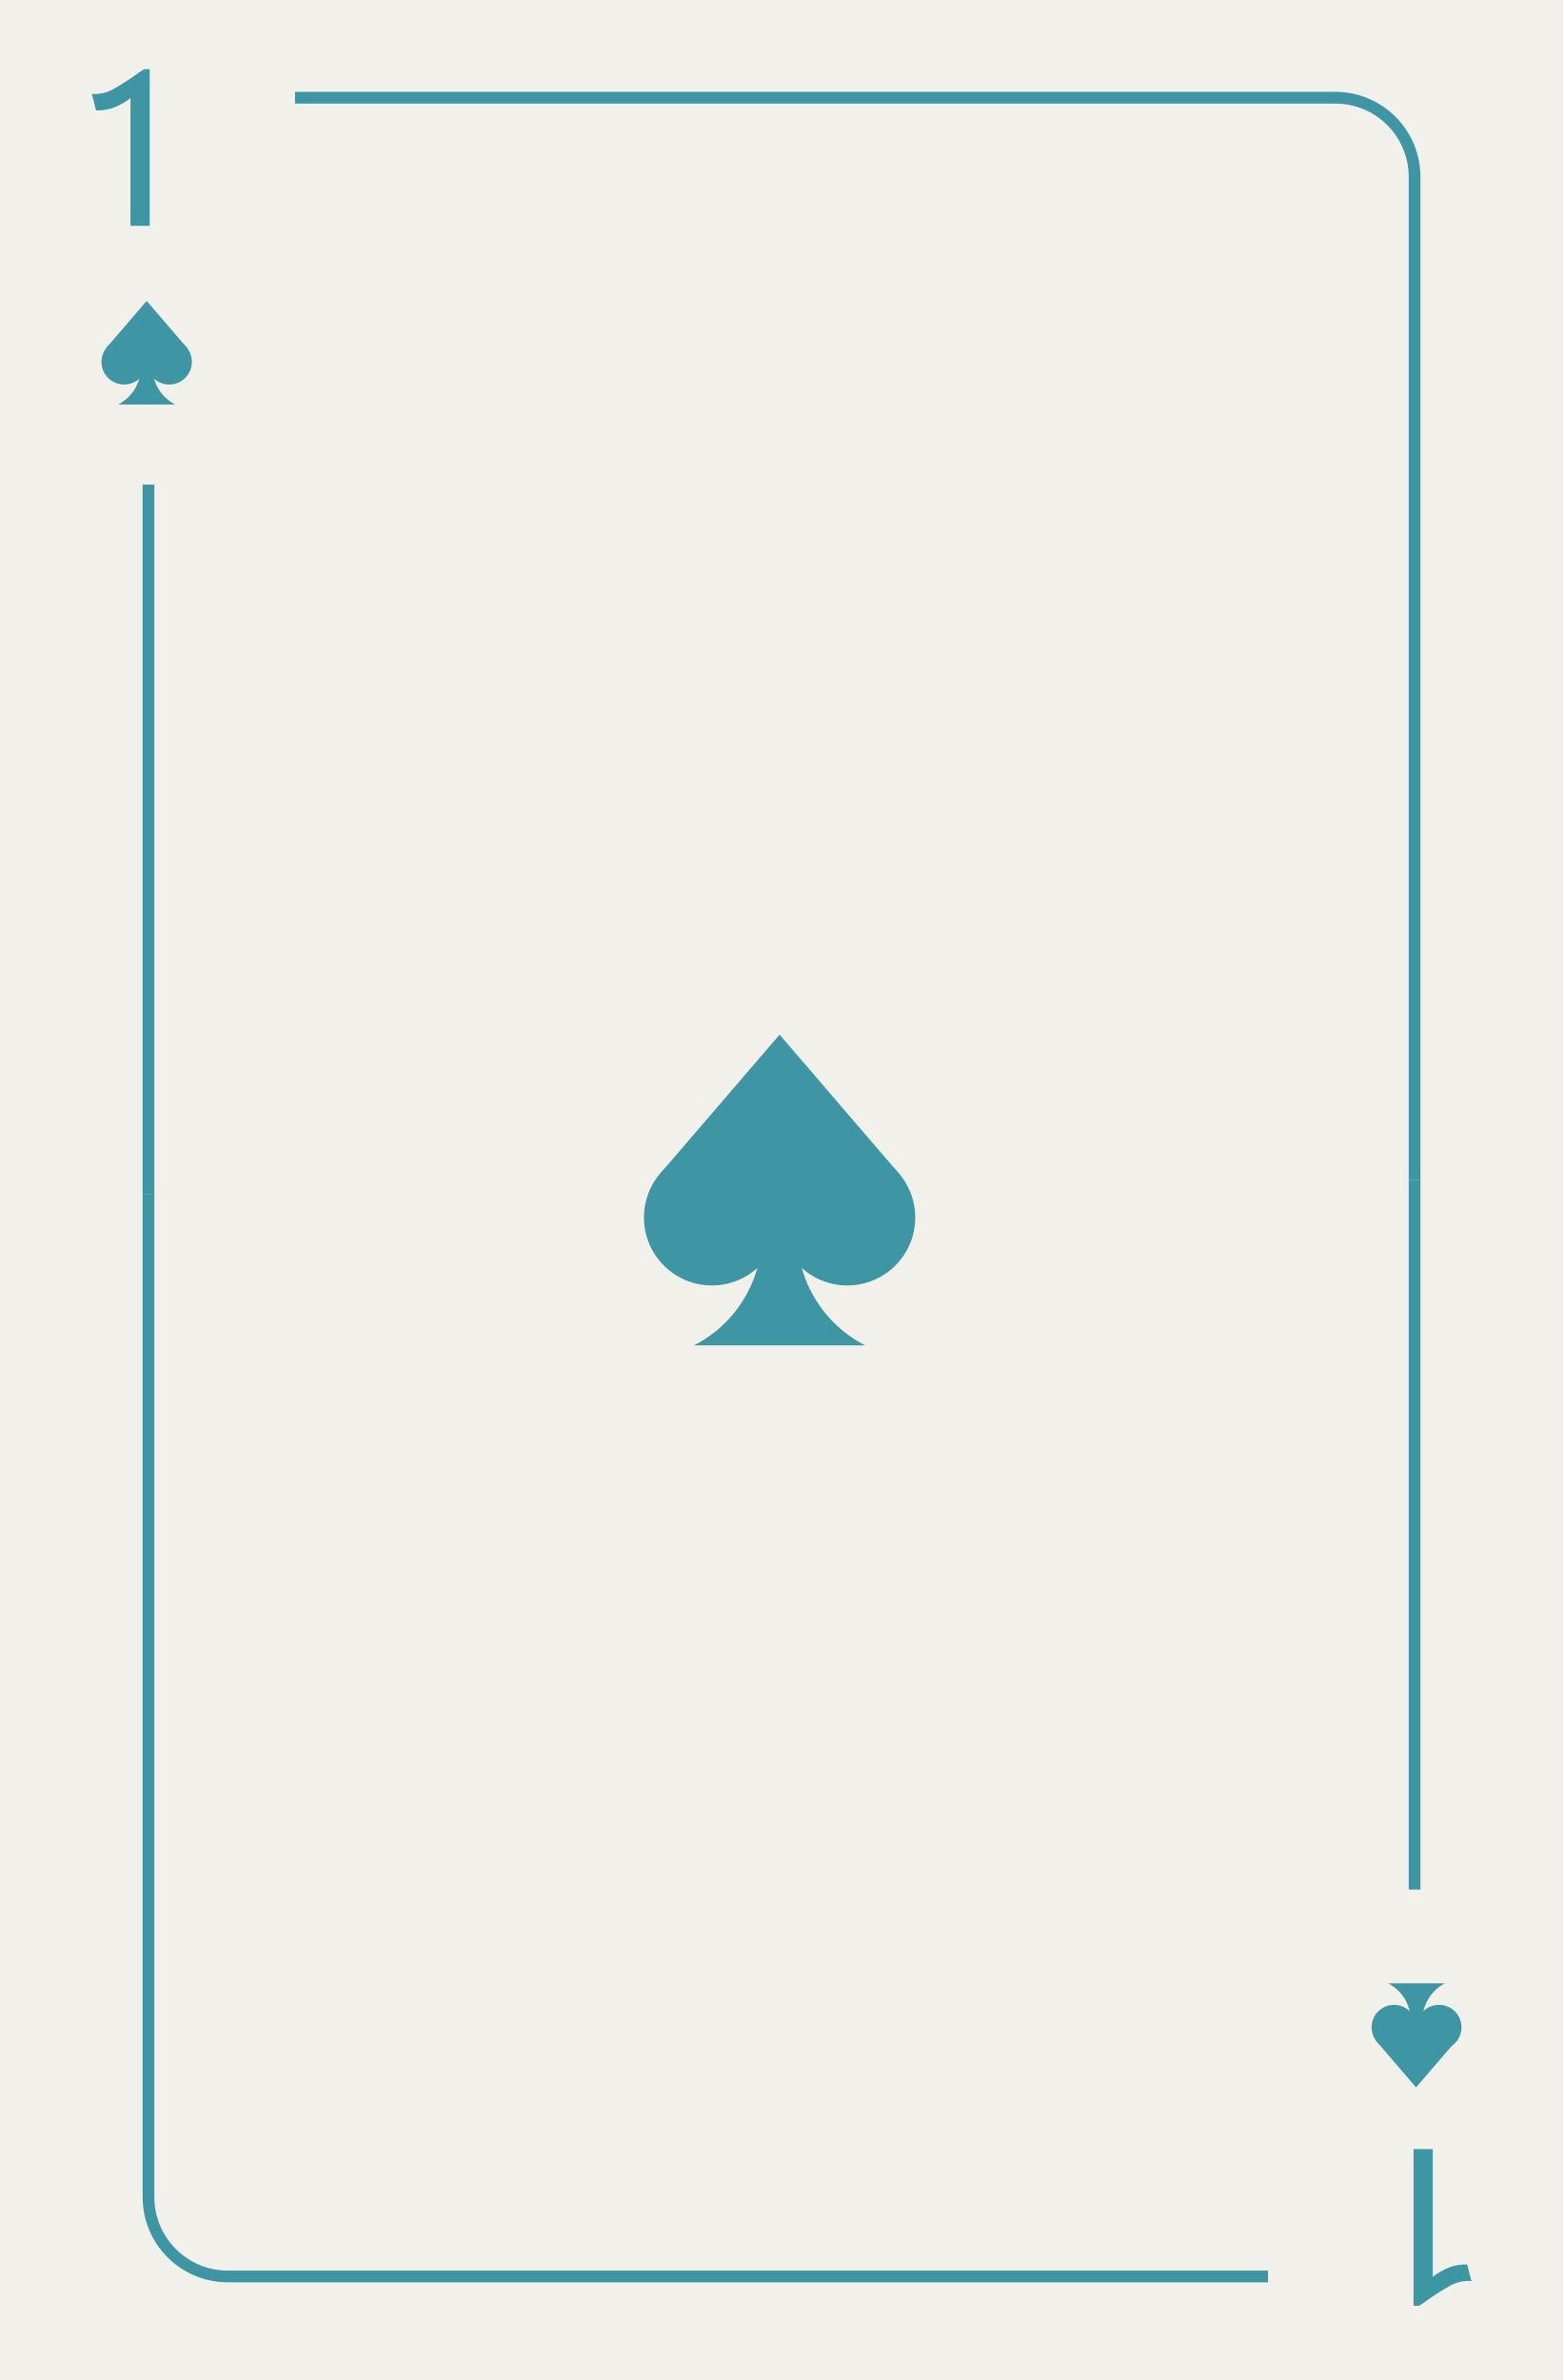
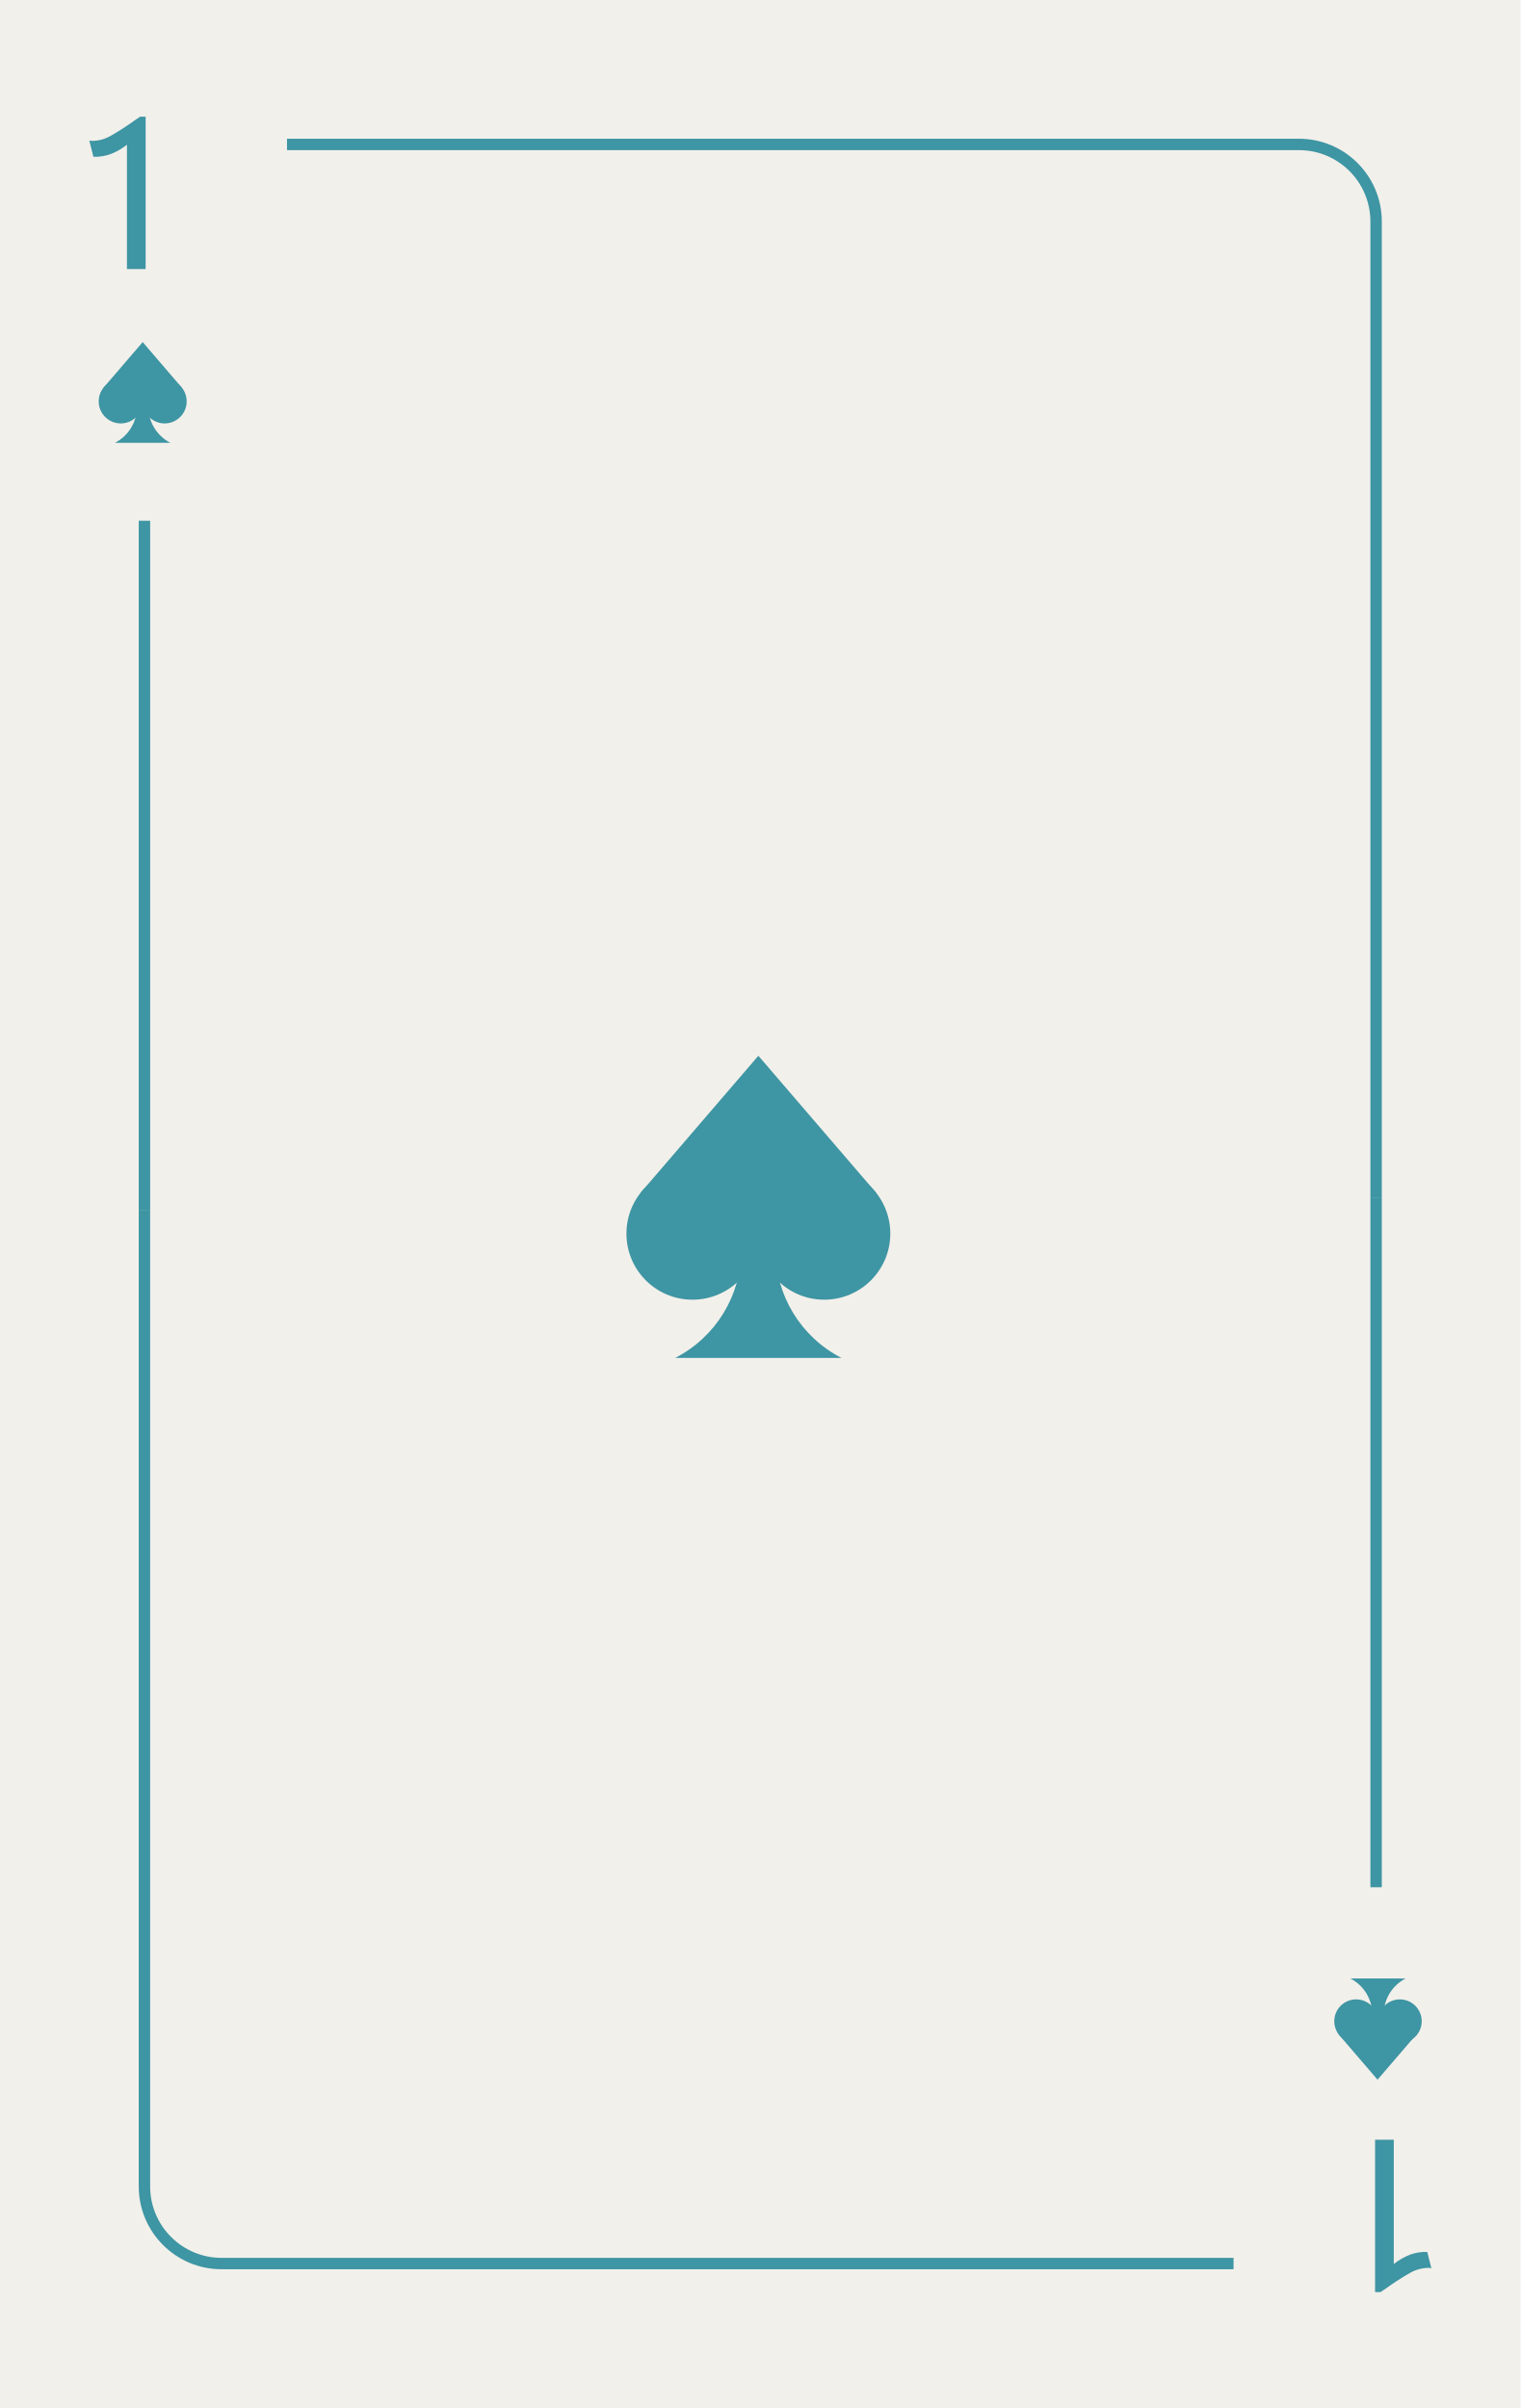
- <svg xmlns="http://www.w3.org/2000/svg" viewBox="0 0 800 1218">
+ <svg xmlns="http://www.w3.org/2000/svg" viewBox="0 0 800 1267">
  <defs>
    <style>.cls-1{fill:#f2f0eb;}.cls-2{fill:#3e95a3;}</style>
  </defs>
  <g id="Layer_2" data-name="Layer 2">
-     <rect class="cls-1" width="800" height="1218" />
+     <rect class="cls-1" width="800" height="1267" />
  </g>
  <g id="Layer_1" data-name="Layer 1">
-     <polygon class="cls-2" points="95.75 178.07 75.07 184.66 54.39 178.07 75.07 154 95.75 178.07" />
-     <circle class="cls-2" cx="63.52" cy="185.2" r="11.59" />
-     <circle class="cls-2" cx="86.62" cy="185.2" r="11.59" />
-     <path class="cls-2" d="M89.66,207H60.47a21.27,21.27,0,0,0,11.59-18.94V179h6v9.06A21.28,21.28,0,0,0,89.66,207Z" />
-     <polygon class="cls-2" points="461.05 601.71 399 621.48 336.95 601.71 399 529.5 461.05 601.71" />
-     <circle class="cls-2" cx="364.35" cy="623.09" r="34.76" />
-     <circle class="cls-2" cx="433.65" cy="623.09" r="34.76" />
-     <path class="cls-2" d="M442.79,688.5H355.21A63.84,63.84,0,0,0,390,631.67V604.5H408v27.17a63.84,63.84,0,0,0,34.76,56.83Z" />
-     <polygon class="cls-2" points="704.08 1044.18 724.76 1037.59 745.45 1044.18 724.76 1068.25 704.08 1044.18" />
-     <circle class="cls-2" cx="736.5" cy="1037.5" r="11.5" />
-     <circle class="cls-2" cx="713.5" cy="1037.5" r="11.5" />
-     <path class="cls-2" d="M710.45,1015h29.09A21.27,21.27,0,0,0,728,1033.91V1043h-6v-9.09A21.26,21.26,0,0,0,710.45,1015Z" />
-     <path class="cls-2" d="M58.39,55a23.87,23.87,0,0,1-9.24,1.5L47,48a9.94,9.94,0,0,0,1.8.12,19.7,19.7,0,0,0,9.42-2.64,141.27,141.27,0,0,0,13-8.4q.84-.48,2.52-1.68h2.88v80.16H66.79V50.17A33.7,33.7,0,0,1,58.39,55Z" />
-     <rect class="cls-2" x="73" y="248" width="6" height="363" />
-     <path class="cls-2" d="M727,604h-6V90.54A37.58,37.58,0,0,0,683.46,53H151V47H683.46A43.59,43.59,0,0,1,727,90.54Z" />
-     <path class="cls-2" d="M741.68,1160.38a23.87,23.87,0,0,1,9.24-1.5l2.16,8.52a9.94,9.94,0,0,0-1.8-.12,19.7,19.7,0,0,0-9.42,2.64,141.27,141.27,0,0,0-13,8.4q-.84.48-2.52,1.68h-2.88v-80.16h9.84v65.4A33.7,33.7,0,0,1,741.68,1160.38Z" />
-     <rect class="cls-2" x="721" y="604" width="6" height="363" />
-     <path class="cls-2" d="M649,1168H116.54A43.59,43.59,0,0,1,73,1124.46V611h6v513.46A37.58,37.58,0,0,0,116.54,1162H649Z" />
+     <polygon class="cls-2" points="95.75 204.07 75.07 210.66 54.39 204.07 75.07 180 95.75 204.07" />
+     <circle class="cls-2" cx="63.52" cy="211.2" r="11.59" />
+     <circle class="cls-2" cx="86.62" cy="211.2" r="11.59" />
+     <path class="cls-2" d="M89.66,233H60.47a21.27,21.27,0,0,0,11.59-18.94V205h6v9.06A21.28,21.28,0,0,0,89.66,233Z" />
+     <polygon class="cls-2" points="461.05 627.71 399 647.48 336.95 627.71 399 555.5 461.05 627.71" />
+     <circle class="cls-2" cx="364.35" cy="649.09" r="34.76" />
+     <circle class="cls-2" cx="433.65" cy="649.09" r="34.76" />
+     <path class="cls-2" d="M442.79,714.5H355.21A63.84,63.84,0,0,0,390,657.67V630.5H408v27.17a63.84,63.84,0,0,0,34.76,56.83Z" />
+     <polygon class="cls-2" points="704.08 1070.18 724.76 1063.59 745.45 1070.18 724.76 1094.25 704.08 1070.18" />
+     <circle class="cls-2" cx="736.5" cy="1063.5" r="11.5" />
+     <circle class="cls-2" cx="713.5" cy="1063.5" r="11.5" />
+     <path class="cls-2" d="M710.45,1041h29.09A21.27,21.27,0,0,0,728,1059.91V1069h-6v-9.09A21.26,21.26,0,0,0,710.45,1041Z" />
+     <path class="cls-2" d="M58.39,81a23.87,23.87,0,0,1-9.24,1.5L47,74a9.94,9.94,0,0,0,1.8.12,19.7,19.7,0,0,0,9.42-2.64,141.27,141.27,0,0,0,13-8.4q.84-.48,2.52-1.68h2.88v80.16H66.79V76.17A33.7,33.7,0,0,1,58.39,81Z" />
+     <rect class="cls-2" x="73" y="274" width="6" height="363" />
+     <path class="cls-2" d="M727,630h-6V116.54A37.58,37.58,0,0,0,683.46,79H151V73H683.46A43.59,43.59,0,0,1,727,116.54Z" />
+     <path class="cls-2" d="M741.68,1186.38a23.87,23.87,0,0,1,9.24-1.5l2.16,8.52a9.94,9.94,0,0,0-1.8-.12,19.7,19.7,0,0,0-9.42,2.64,141.27,141.27,0,0,0-13,8.4q-.84.48-2.52,1.68h-2.88v-80.16h9.84v65.4A33.7,33.7,0,0,1,741.68,1186.38Z" />
+     <rect class="cls-2" x="721" y="630" width="6" height="363" />
+     <path class="cls-2" d="M649,1194H116.54A43.59,43.59,0,0,1,73,1150.46V637h6v513.46A37.58,37.58,0,0,0,116.54,1188H649Z" />
  </g>
</svg>
